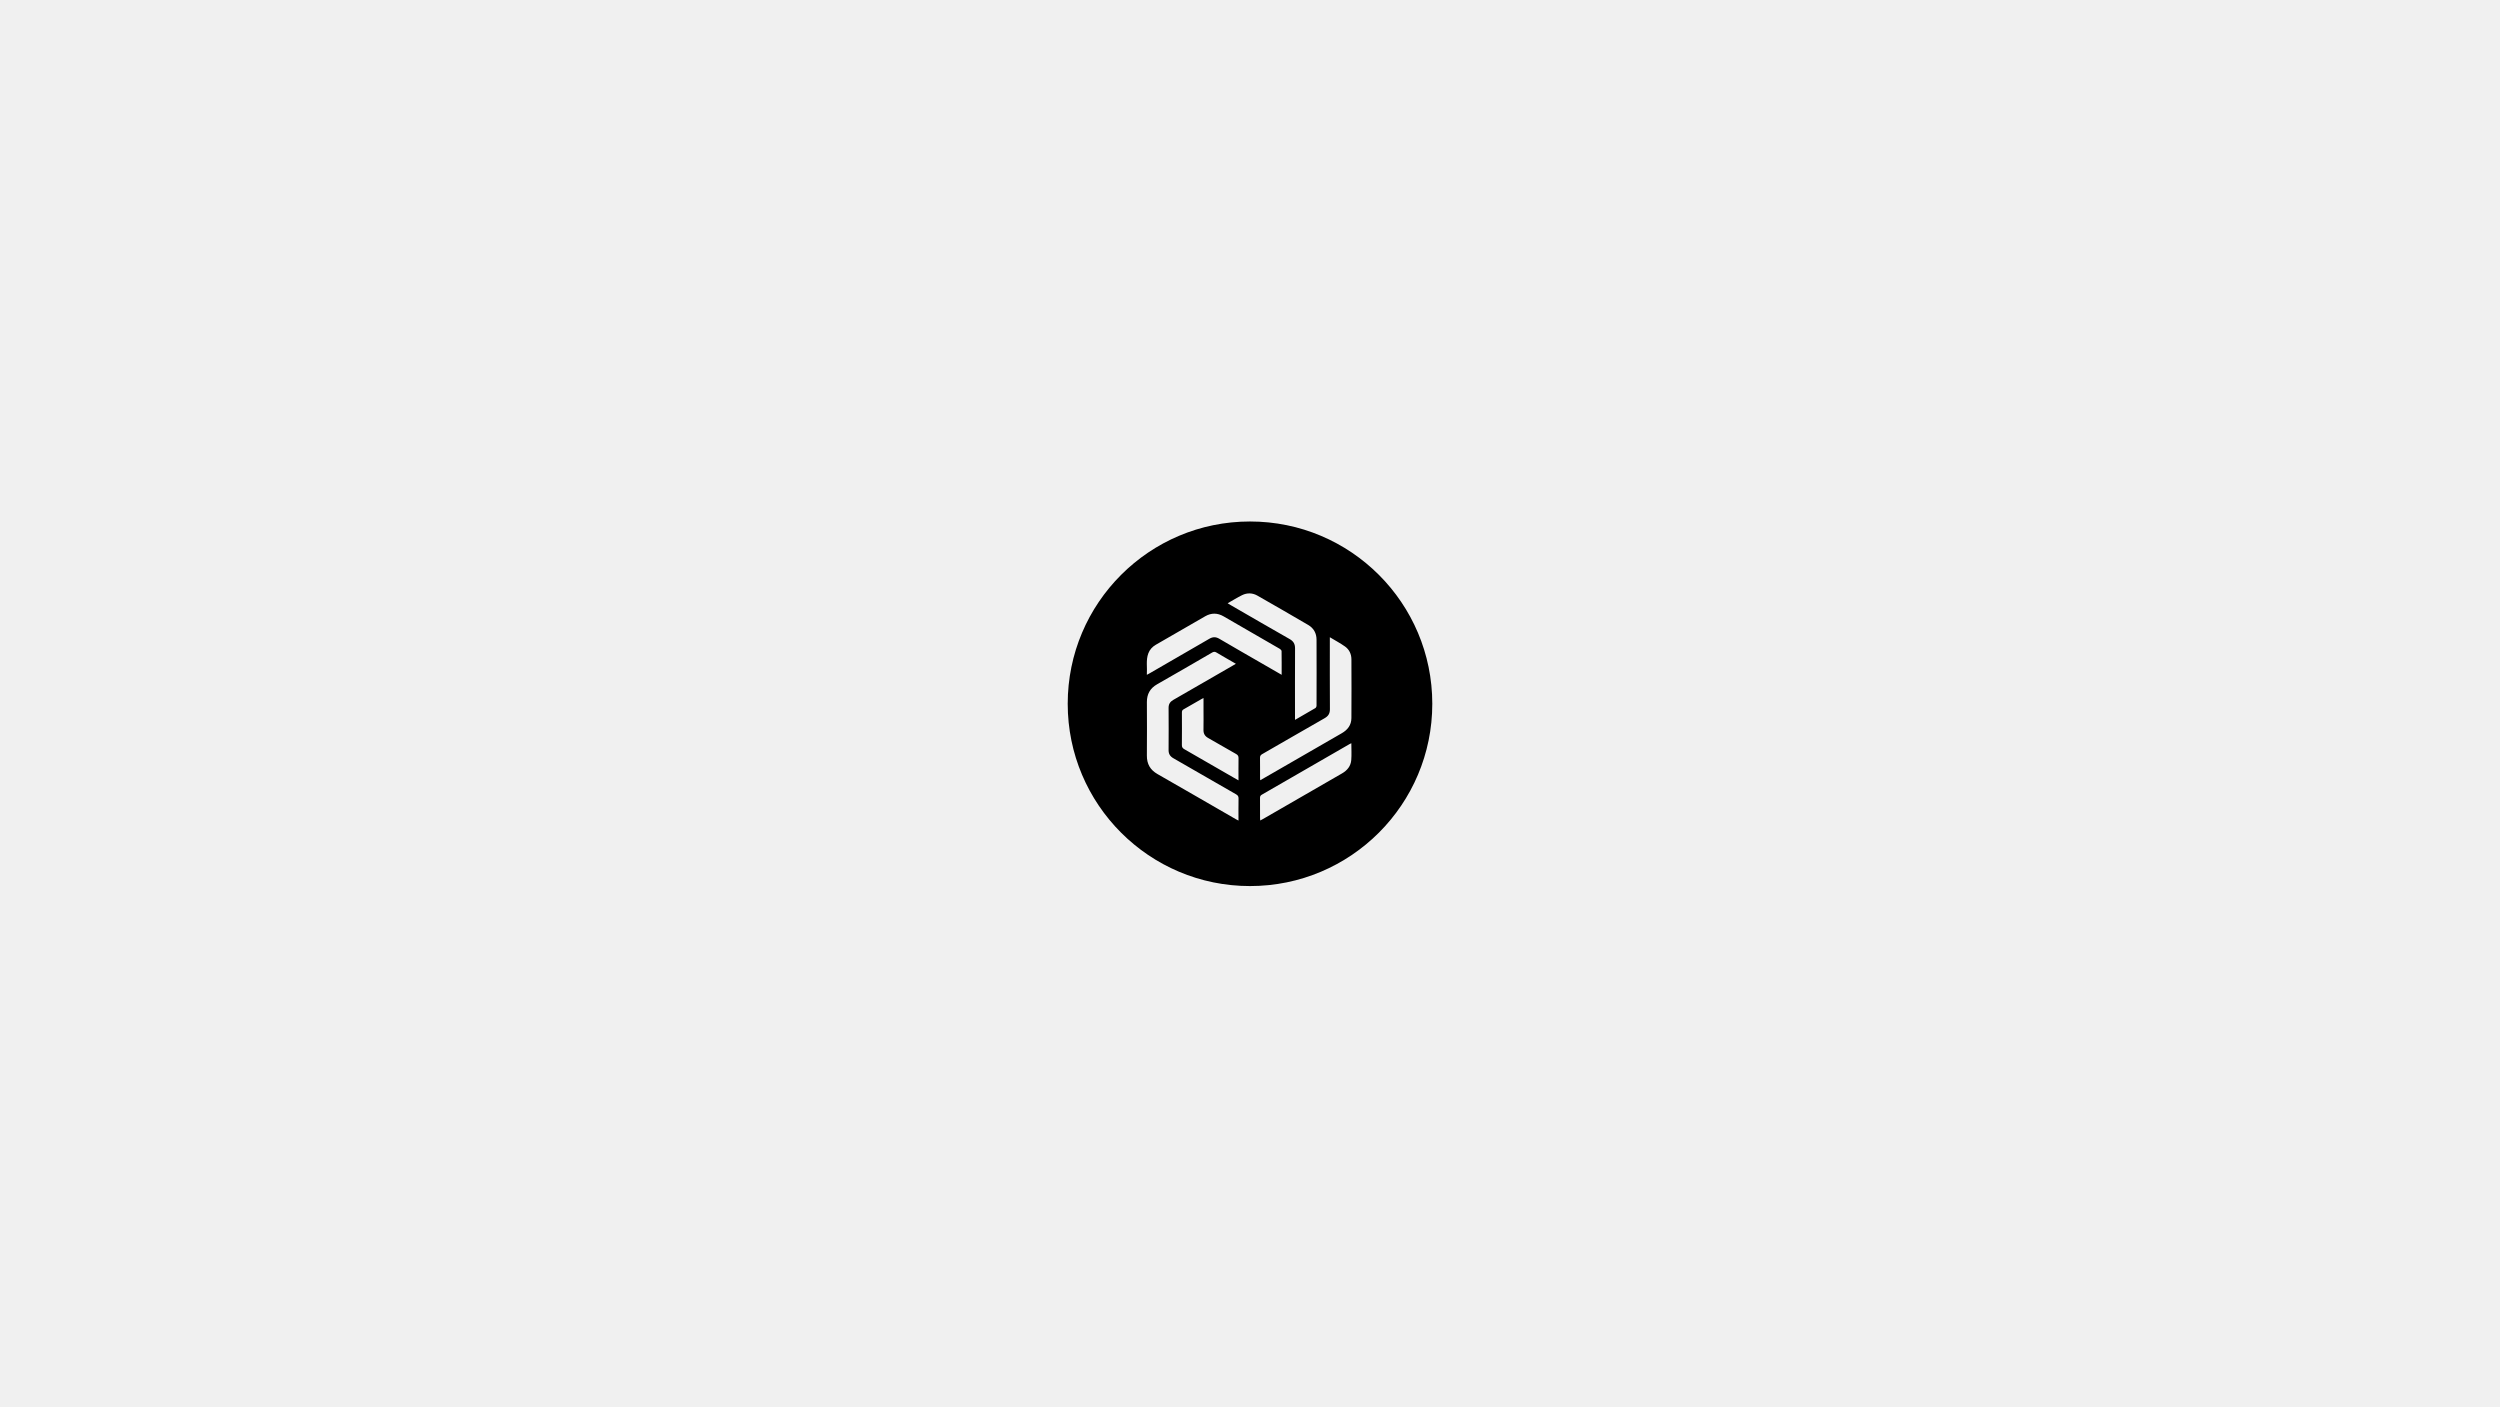
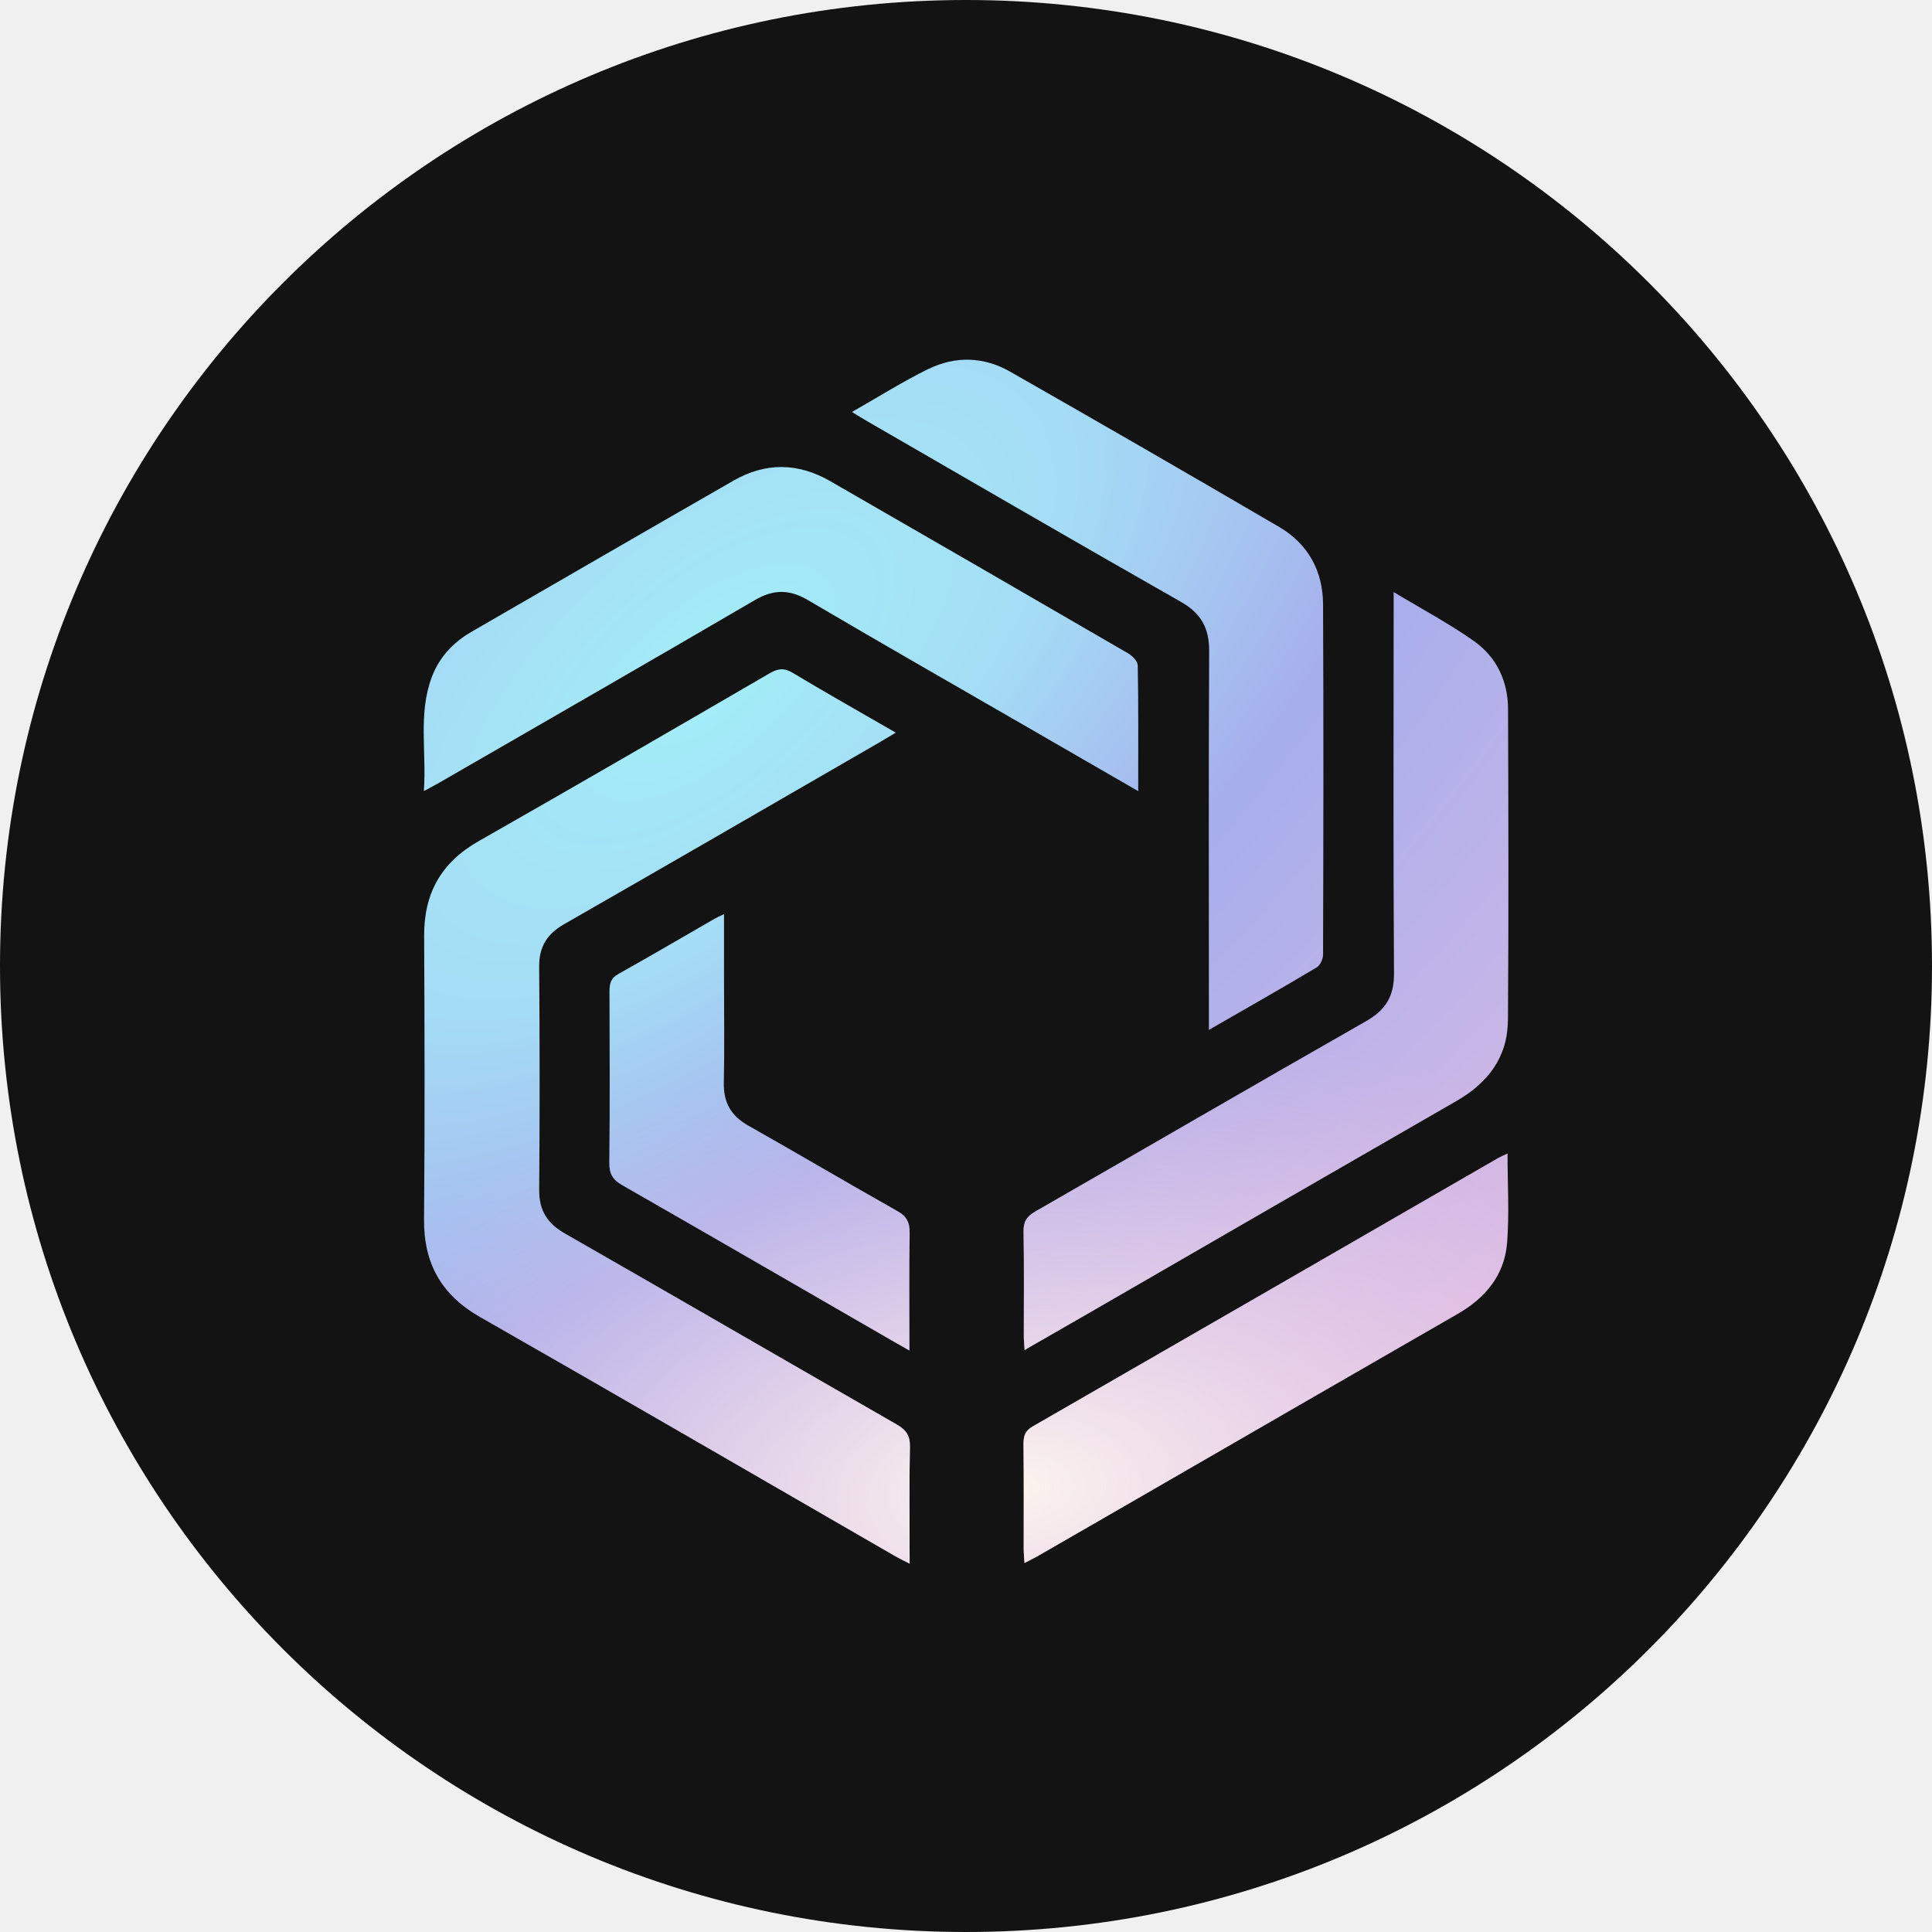
- <svg xmlns="http://www.w3.org/2000/svg" version="1.1" id="Layer_1" x="0px" y="0px" viewBox="0 0 1920 1080" style="enable-background:new 0 0 1920 1080;" xml:space="preserve">
-   <path d="M960,400.5c-77.32,0-140,62.68-140,140s62.68,140,140,140s140-62.68,140-140S1037.32,400.5,960,400.5z M953.94,457.07  c3.89-1.9,7.99-1.78,11.75,0.37c13.07,7.45,26.1,14.96,39.08,22.57c4.18,2.45,6.31,6.39,6.33,11.21c0.08,16.92,0.05,33.83,0,50.75  c0,0.63-0.41,1.54-0.91,1.84c-5.03,2.99-10.12,5.89-15.63,9.06c0-1.11,0-1.89,0-2.66c0-17.4-0.05-34.8,0.04-52.2  c0.02-3.34-1.14-5.49-4.1-7.18c-15.18-8.62-30.27-17.41-45.39-26.14c-0.65-0.38-1.29-0.78-2.28-1.38  C946.73,461.1,950.24,458.88,953.94,457.07z M951.16,630.2c-0.84-0.44-1.48-0.74-2.09-1.09c-20.03-11.55-40.03-23.17-60.12-34.63  c-5.63-3.22-8.2-7.79-8.15-14.22c0.11-13.68,0.08-27.35,0.01-41.03c-0.03-6.18,2.48-10.65,7.9-13.73  c14.1-8.02,28.13-16.17,42.16-24.32c1.21-0.7,2.1-0.82,3.36-0.06c4.85,2.91,9.77,5.69,14.92,8.66c-0.98,0.58-1.73,1.04-2.48,1.47  c-15.18,8.77-30.35,17.56-45.57,26.27c-2.5,1.43-3.65,3.28-3.63,6.17c0.08,10.78,0.09,21.55,0,32.33c-0.03,2.98,1.15,4.86,3.72,6.33  c16.06,9.18,32.06,18.48,48.11,27.68c1.36,0.78,1.94,1.59,1.9,3.22C951.08,618.77,951.16,624.29,951.16,630.2z M951.16,599.33  c-1.39-0.79-2.4-1.36-3.4-1.94c-12.73-7.35-25.45-14.72-38.21-22.01c-1.38-0.79-1.89-1.63-1.87-3.23  c0.09-8.29,0.06-16.57,0.02-24.86c0-1.12,0.17-1.9,1.28-2.51c4.7-2.62,9.34-5.36,14-8.04c0.34-0.19,0.7-0.34,1.32-0.64  c0,3.28,0,6.29,0,9.3c0,5.04,0.08,10.08-0.03,15.12c-0.06,2.87,1.04,4.81,3.55,6.23c7.21,4.07,14.33,8.3,21.55,12.35  c1.42,0.8,1.85,1.68,1.82,3.25C951.1,587.86,951.16,593.38,951.16,599.33z M936.45,490.58c-2.7-1.59-5.01-1.57-7.71,0.01  c-15.14,8.84-30.34,17.57-45.52,26.34c-0.64,0.37-1.31,0.71-2.44,1.33c0.4-5.77-0.83-11.21,1.13-16.48  c1.07-2.88,3.08-5.05,5.74-6.59c12.67-7.32,25.33-14.66,38.02-21.93c4.63-2.66,9.36-2.59,13.99,0.07  c14.41,8.3,28.82,16.62,43.2,24.97c0.61,0.36,1.38,1.15,1.39,1.74c0.1,5.93,0.06,11.85,0.06,18.22c-5.23-3.02-10.06-5.81-14.89-8.59  C958.42,503.32,947.4,497.02,936.45,490.58z M1037.77,583.73c-0.37,4.66-3.11,7.97-7.14,10.28c-15.44,8.88-30.85,17.79-46.28,26.7  c-4.84,2.79-9.68,5.59-14.53,8.38c-0.58,0.34-1.19,0.63-1.98,1.05c-0.05-0.8-0.12-1.39-0.12-1.98c-0.01-5.11,0.03-10.22-0.03-15.33  c-0.01-1.15,0.28-1.87,1.34-2.48c22.5-12.94,44.97-25.93,67.45-38.9c0.34-0.2,0.71-0.35,1.35-0.66  C1037.84,575.32,1038.1,579.55,1037.77,583.73z M1037.88,551.52c-0.04,5.3-2.89,9.02-7.43,11.62  c-17.59,10.11-35.16,20.28-52.73,30.42c-3.21,1.85-6.43,3.7-9.88,5.68c-0.05-0.87-0.12-1.45-0.12-2.04  c-0.01-5.04,0.05-10.08-0.04-15.13c-0.02-1.43,0.45-2.2,1.69-2.91c15.99-9.17,31.91-18.45,47.92-27.57c2.85-1.62,4.1-3.61,4.08-6.95  c-0.12-17.4-0.06-34.81-0.06-52.21c0-0.83,0-1.65,0-3.04c4.18,2.52,8.08,4.59,11.66,7.12c3.26,2.31,4.9,5.81,4.92,9.84  C1037.95,521.41,1037.99,536.46,1037.88,551.52z" />
+ <svg xmlns="http://www.w3.org/2000/svg" width="64" height="64" viewBox="0 0 64 64" fill="none">
+   <g clip-path="url(#clip0_275_56602)">
+     <path d="M0 32C0 14.327 14.327 0 32 0C49.673 0 64 14.327 64 32C64 49.673 49.673 64 32 64C14.327 64 0 49.673 0 32Z" fill="#131313" />
+     <path d="M30.762 12.221C31.651 11.786 32.588 11.816 33.45 12.305C36.438 14.008 39.417 15.726 42.382 17.461C43.336 18.022 43.825 18.92 43.828 20.023C43.846 23.891 43.84 27.756 43.828 31.624C43.828 31.767 43.735 31.976 43.619 32.045C42.471 32.731 41.308 33.39 40.046 34.117V33.509C40.046 29.531 40.034 25.555 40.055 21.577C40.058 20.813 39.796 20.321 39.119 19.937C35.65 17.965 32.2 15.958 28.744 13.963C28.594 13.877 28.448 13.784 28.222 13.647C29.11 13.143 29.91 12.636 30.756 12.221H30.762ZM30.127 51.794C29.933 51.695 29.79 51.627 29.65 51.546C25.072 48.907 20.5 46.249 15.908 43.631C14.619 42.897 14.032 41.85 14.047 40.38C14.074 37.255 14.065 34.129 14.05 31.001C14.044 29.59 14.616 28.567 15.857 27.864C19.081 26.029 22.287 24.169 25.493 22.305C25.77 22.143 25.973 22.117 26.262 22.29C27.369 22.955 28.496 23.59 29.674 24.27C29.45 24.404 29.28 24.506 29.107 24.607C25.636 26.611 22.171 28.621 18.69 30.613C18.12 30.938 17.855 31.362 17.861 32.024C17.879 34.487 17.882 36.951 17.861 39.414C17.855 40.094 18.127 40.526 18.711 40.86C22.382 42.96 26.038 45.083 29.707 47.189C30.017 47.368 30.148 47.553 30.142 47.922C30.115 49.184 30.133 50.449 30.133 51.797L30.127 51.794ZM30.127 44.737C29.808 44.556 29.578 44.427 29.349 44.293C26.438 42.614 23.53 40.929 20.614 39.262C20.298 39.083 20.181 38.889 20.184 38.522C20.205 36.629 20.196 34.735 20.19 32.841C20.19 32.584 20.229 32.409 20.483 32.265C21.556 31.666 22.618 31.04 23.683 30.428C23.76 30.384 23.843 30.351 23.984 30.282V32.409C23.984 33.56 24.002 34.714 23.978 35.865C23.963 36.521 24.216 36.965 24.789 37.288C26.438 38.218 28.067 39.184 29.716 40.112C30.041 40.294 30.139 40.496 30.133 40.854C30.112 42.113 30.124 43.374 30.124 44.734L30.127 44.737ZM26.766 19.88C26.149 19.516 25.621 19.519 25.004 19.88C21.544 21.902 18.07 23.897 14.598 25.901C14.452 25.988 14.3 26.065 14.041 26.205C14.133 24.887 13.85 23.644 14.3 22.439C14.545 21.78 15.004 21.285 15.612 20.933C18.508 19.26 21.401 17.584 24.303 15.919C25.361 15.311 26.441 15.326 27.5 15.937C30.795 17.834 34.088 19.737 37.374 21.645C37.514 21.726 37.69 21.908 37.69 22.045C37.714 23.399 37.705 24.756 37.705 26.208C36.509 25.52 35.406 24.881 34.302 24.243C31.788 22.791 29.268 21.353 26.766 19.88ZM49.924 41.17C49.837 42.235 49.214 42.99 48.292 43.521C44.764 45.548 41.239 47.588 37.714 49.622C36.608 50.261 35.501 50.899 34.392 51.537C34.258 51.614 34.12 51.68 33.939 51.776C33.927 51.591 33.912 51.456 33.912 51.322C33.912 50.153 33.918 48.987 33.906 47.818C33.906 47.553 33.968 47.392 34.213 47.251C39.355 44.293 44.493 41.326 49.628 38.361C49.706 38.316 49.792 38.281 49.939 38.212C49.939 39.25 49.998 40.216 49.924 41.17ZM49.95 33.81C49.942 35.021 49.288 35.871 48.254 36.468C44.233 38.779 40.216 41.102 36.199 43.422C35.465 43.846 34.729 44.266 33.942 44.719C33.93 44.52 33.915 44.388 33.915 44.254C33.915 43.103 33.927 41.949 33.906 40.798C33.9 40.47 34.01 40.297 34.294 40.133C37.947 38.036 41.588 35.916 45.248 33.831C45.898 33.461 46.184 33.005 46.178 32.242C46.151 28.263 46.166 24.285 46.166 20.306V19.612C47.12 20.187 48.015 20.661 48.832 21.24C49.578 21.768 49.953 22.567 49.956 23.488C49.968 26.93 49.977 30.372 49.953 33.813L49.95 33.81Z" fill="url(#paint0_radial_275_56602)" />
+     <path d="M30.762 12.221C31.651 11.786 32.588 11.816 33.45 12.305C36.438 14.008 39.417 15.726 42.382 17.461C43.336 18.022 43.825 18.92 43.828 20.023C43.846 23.891 43.84 27.756 43.828 31.624C43.828 31.767 43.735 31.976 43.619 32.045C42.471 32.731 41.308 33.39 40.046 34.117V33.509C40.046 29.531 40.034 25.555 40.055 21.577C40.058 20.813 39.796 20.321 39.119 19.937C35.65 17.965 32.2 15.958 28.744 13.963C28.594 13.877 28.448 13.784 28.222 13.647C29.11 13.143 29.91 12.636 30.756 12.221H30.762ZM30.127 51.794C29.933 51.695 29.79 51.627 29.65 51.546C25.072 48.907 20.5 46.249 15.908 43.631C14.619 42.897 14.032 41.85 14.047 40.38C14.074 37.255 14.065 34.129 14.05 31.001C14.044 29.59 14.616 28.567 15.857 27.864C19.081 26.029 22.287 24.169 25.493 22.305C25.77 22.143 25.973 22.117 26.262 22.29C27.369 22.955 28.496 23.59 29.674 24.27C29.45 24.404 29.28 24.506 29.107 24.607C25.636 26.611 22.171 28.621 18.69 30.613C18.12 30.938 17.855 31.362 17.861 32.024C17.879 34.487 17.882 36.951 17.861 39.414C17.855 40.094 18.127 40.526 18.711 40.86C22.382 42.96 26.038 45.083 29.707 47.189C30.017 47.368 30.148 47.553 30.142 47.922C30.115 49.184 30.133 50.449 30.133 51.797L30.127 51.794ZM30.127 44.737C29.808 44.556 29.578 44.427 29.349 44.293C26.438 42.614 23.53 40.929 20.614 39.262C20.298 39.083 20.181 38.889 20.184 38.522C20.205 36.629 20.196 34.735 20.19 32.841C20.19 32.584 20.229 32.409 20.483 32.265C21.556 31.666 22.618 31.04 23.683 30.428C23.76 30.384 23.843 30.351 23.984 30.282V32.409C23.984 33.56 24.002 34.714 23.978 35.865C23.963 36.521 24.216 36.965 24.789 37.288C26.438 38.218 28.067 39.184 29.716 40.112C30.041 40.294 30.139 40.496 30.133 40.854C30.112 42.113 30.124 43.374 30.124 44.734L30.127 44.737ZM26.766 19.88C26.149 19.516 25.621 19.519 25.004 19.88C21.544 21.902 18.07 23.897 14.598 25.901C14.452 25.988 14.3 26.065 14.041 26.205C14.133 24.887 13.85 23.644 14.3 22.439C14.545 21.78 15.004 21.285 15.612 20.933C18.508 19.26 21.401 17.584 24.303 15.919C25.361 15.311 26.441 15.326 27.5 15.937C30.795 17.834 34.088 19.737 37.374 21.645C37.514 21.726 37.69 21.908 37.69 22.045C37.714 23.399 37.705 24.756 37.705 26.208C36.509 25.52 35.406 24.881 34.302 24.243C31.788 22.791 29.268 21.353 26.766 19.88ZM49.924 41.17C49.837 42.235 49.214 42.99 48.292 43.521C44.764 45.548 41.239 47.588 37.714 49.622C36.608 50.261 35.501 50.899 34.392 51.537C34.258 51.614 34.12 51.68 33.939 51.776C33.927 51.591 33.912 51.456 33.912 51.322C33.912 50.153 33.918 48.987 33.906 47.818C33.906 47.553 33.968 47.392 34.213 47.251C39.355 44.293 44.493 41.326 49.628 38.361C49.706 38.316 49.792 38.281 49.939 38.212C49.939 39.25 49.998 40.216 49.924 41.17ZM49.95 33.81C49.942 35.021 49.288 35.871 48.254 36.468C44.233 38.779 40.216 41.102 36.199 43.422C35.465 43.846 34.729 44.266 33.942 44.719C33.93 44.52 33.915 44.388 33.915 44.254C33.915 43.103 33.927 41.949 33.906 40.798C33.9 40.47 34.01 40.297 34.294 40.133C37.947 38.036 41.588 35.916 45.248 33.831C45.898 33.461 46.184 33.005 46.178 32.242C46.151 28.263 46.166 24.285 46.166 20.306V19.612C47.12 20.187 48.015 20.661 48.832 21.24C49.578 21.768 49.953 22.567 49.956 23.488C49.968 26.93 49.977 30.372 49.953 33.813L49.95 33.81Z" fill="url(#paint1_radial_275_56602)" />
+   </g>
+   <defs>
+     <radialGradient id="paint0_radial_275_56602" cx="0" cy="0" r="1" gradientUnits="userSpaceOnUse" gradientTransform="translate(23.5736 22.4526) rotate(47.9634) scale(39.432 83.1793)">
+       <stop stop-color="#A3EEF8" />
+       <stop offset="0.177" stop-color="#A4DCF5" />
+       <stop offset="0.38" stop-color="#A6AEEC" />
+       <stop offset="1" stop-color="#ECBEE1" />
+     </radialGradient>
+     <radialGradient id="paint1_radial_275_56602" cx="0" cy="0" r="1" gradientUnits="userSpaceOnUse" gradientTransform="translate(33.5606 49.321) rotate(84.8296) scale(21.4393 37.0224)">
+       <stop stop-color="#FCF5EE" />
+       <stop offset="0.715" stop-color="#ECBEE1" stop-opacity="0" />
+     </radialGradient>
+     <clipPath id="clip0_275_56602">
+       <rect width="64" height="64" rx="32" fill="white" />
+     </clipPath>
+   </defs>
</svg>
